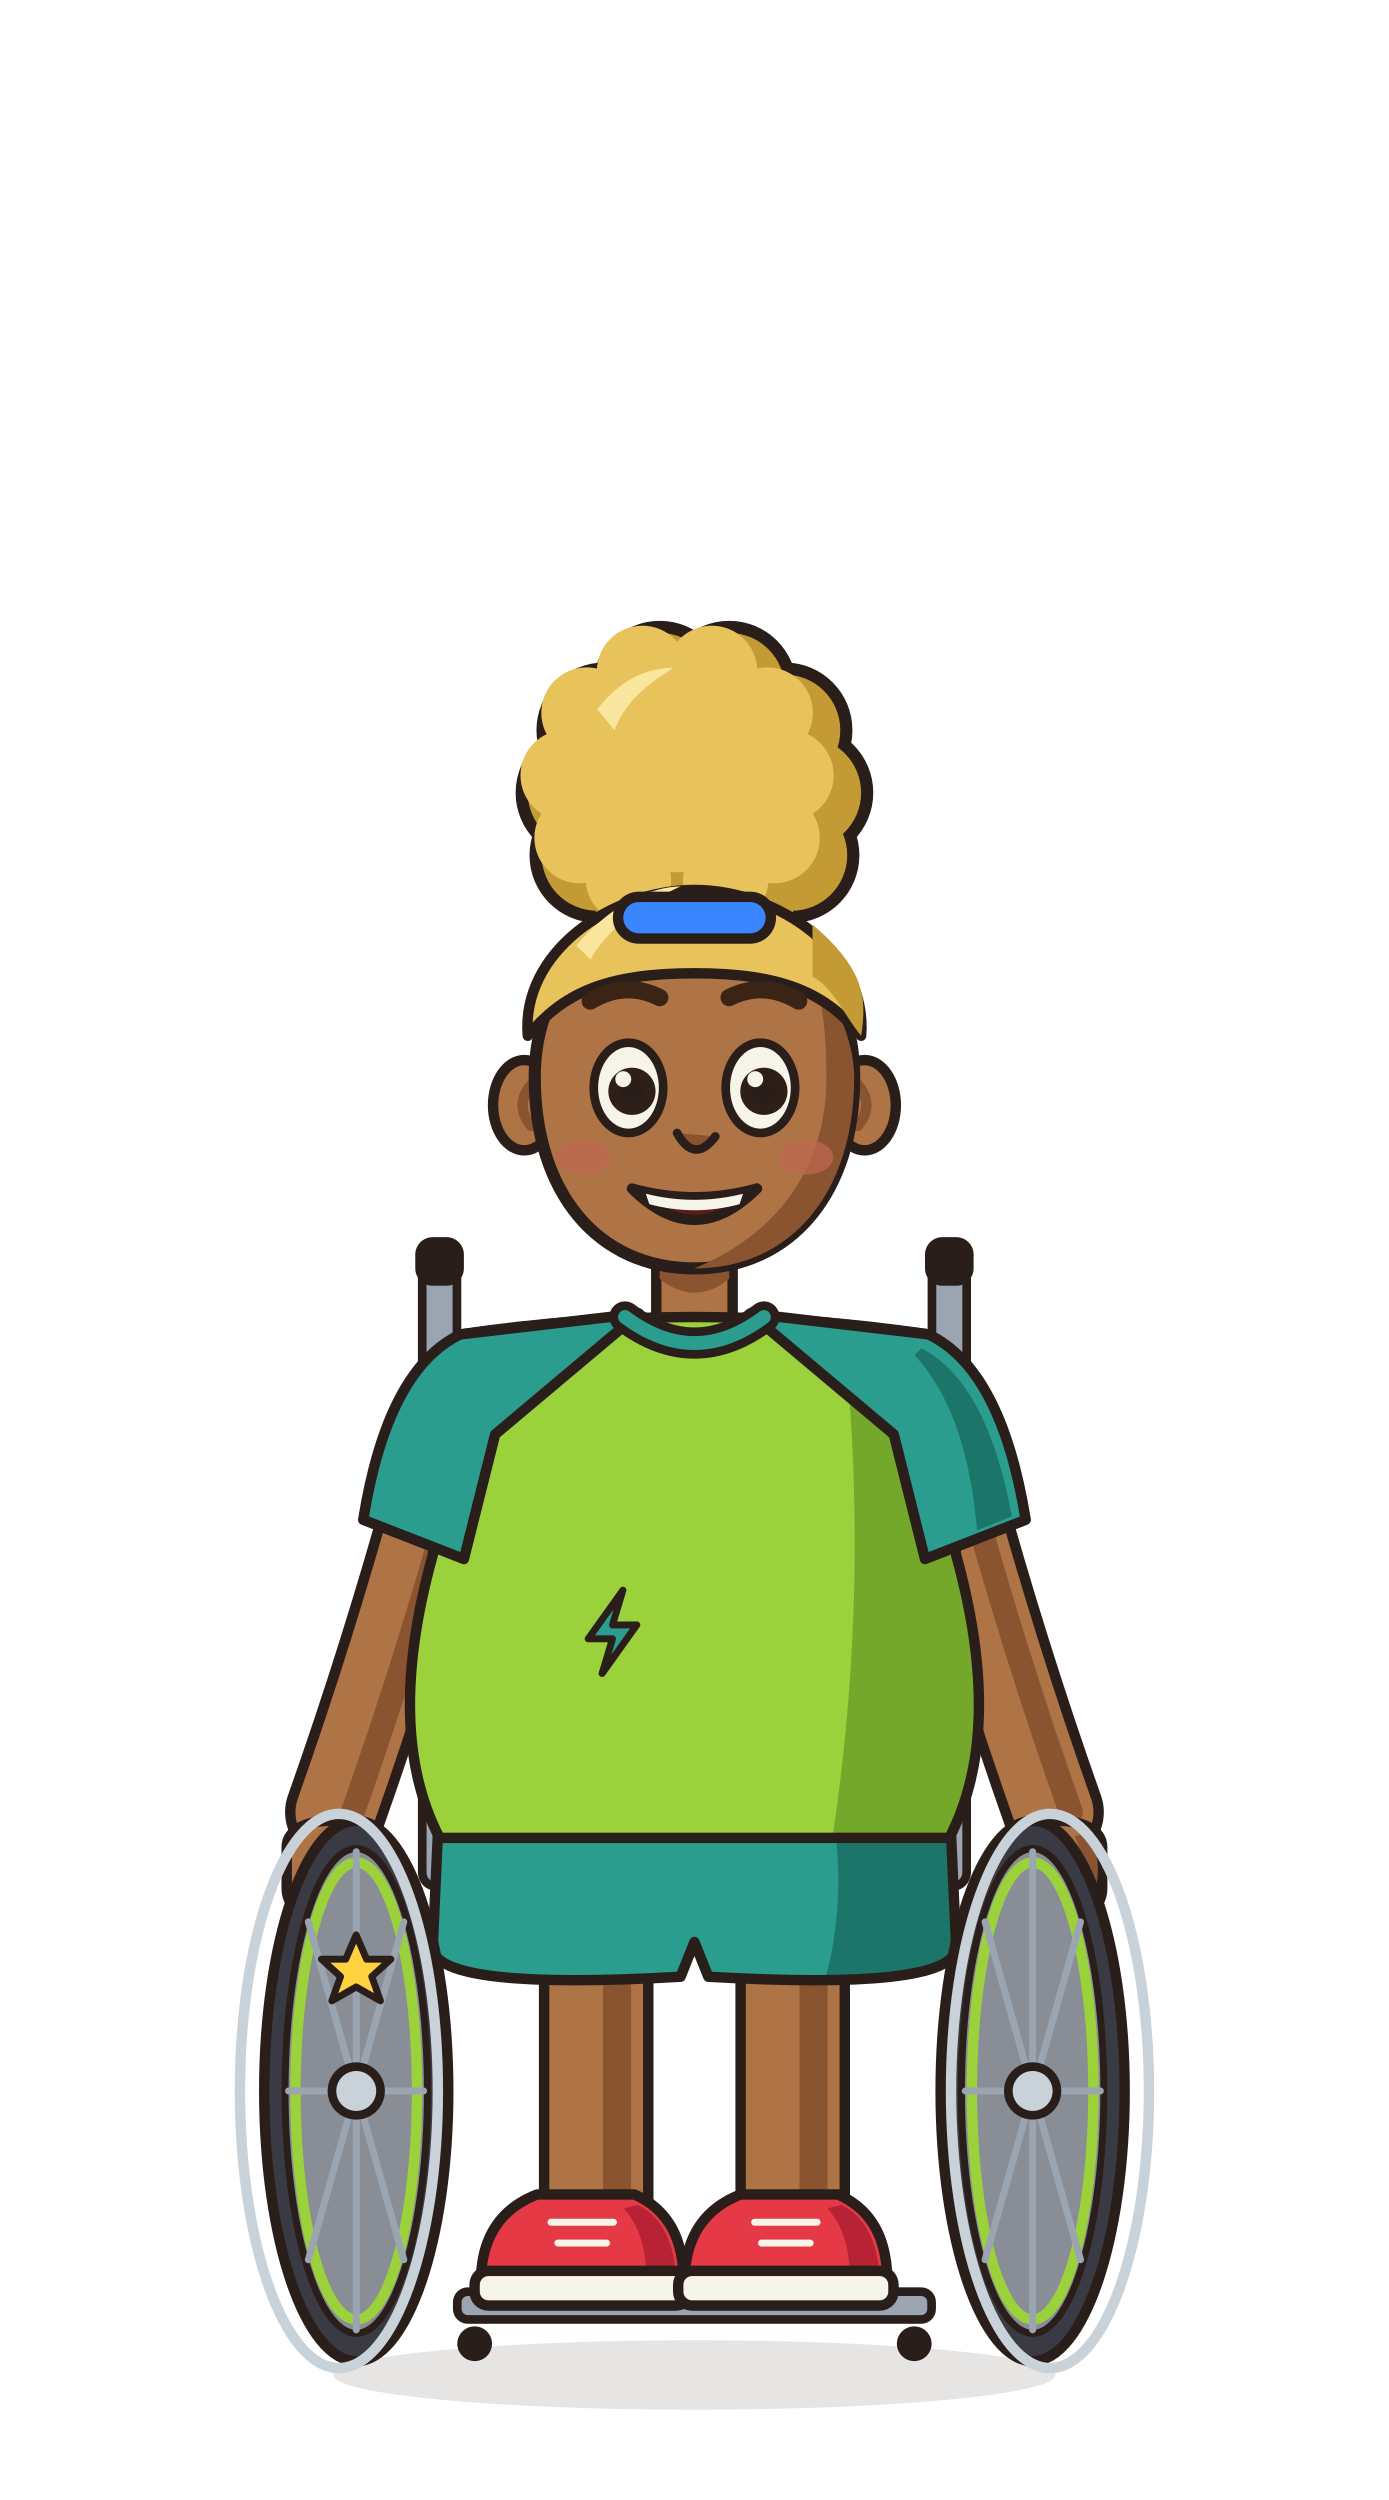
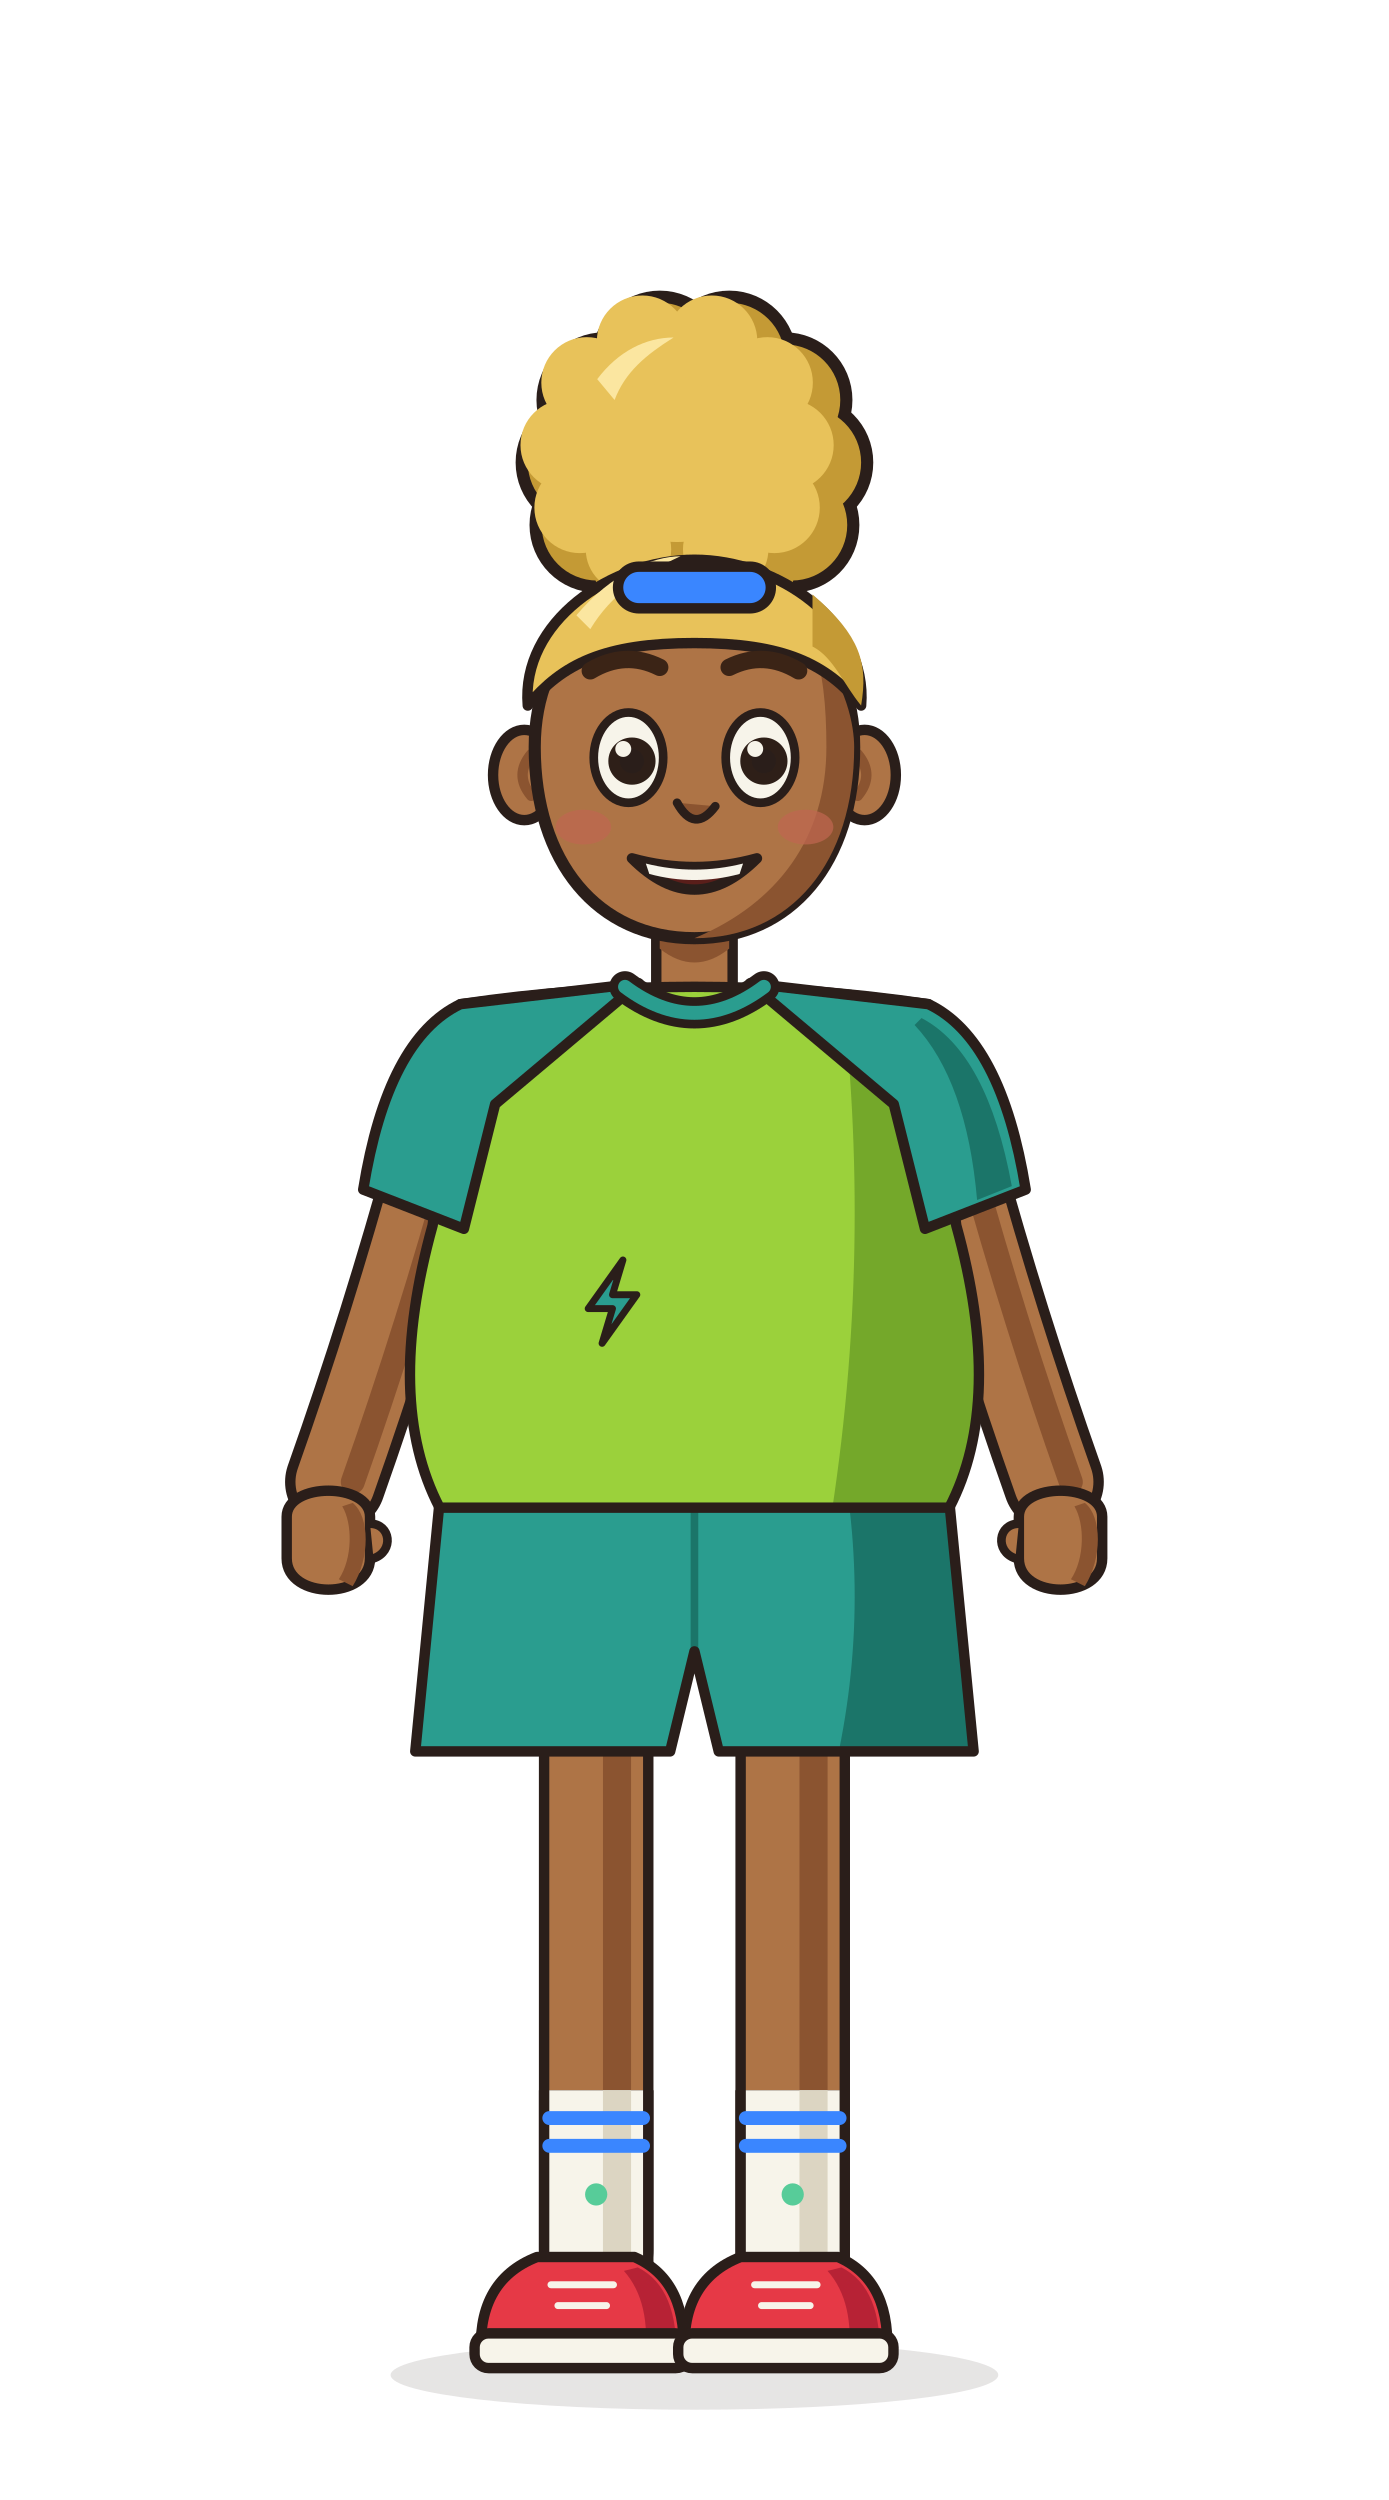
<svg xmlns="http://www.w3.org/2000/svg" viewBox="0 0 400 720" width="400" height="720" stroke-linejoin="round" stroke-linecap="round">
-   <g transform="translate(0 184.3)">
-     <ellipse cx="200" cy="499.7" rx="104" ry="10" fill="#2A1E1A" opacity="0.12" />
-     <rect x="121.6" y="180" width="10" height="179" rx="4" fill="#9AA5B1" stroke="#2A1E1A" stroke-width="2.5" />
-     <rect x="119.6" y="172" width="14" height="14" rx="5" fill="#2A1E1A" />
-     <rect x="268.4" y="180" width="10" height="179" rx="4" fill="#9AA5B1" stroke="#2A1E1A" stroke-width="2.5" />
-     <rect x="266.4" y="172" width="14" height="14" rx="5" fill="#2A1E1A" />
-     <rect x="128.6" y="214" width="142.9" height="135" rx="8" fill="#3A3A44" stroke="#2A1E1A" stroke-width="3" />
+   <g transform="translate(0 89.2)">
+     <ellipse cx="200" cy="594.8" rx="87.5" ry="10" fill="#2A1E1A" opacity="0.12" />
    <g>
      <circle cx="200" cy="44" r="34" fill="#2A1E1A" stroke="#2A1E1A" stroke-width="7" />
      <circle cx="232" cy="44" r="16" fill="#2A1E1A" stroke="#2A1E1A" stroke-width="7" />
      <circle cx="228" cy="62" r="16" fill="#2A1E1A" stroke="#2A1E1A" stroke-width="7" />
      <circle cx="214" cy="74" r="15" fill="#2A1E1A" stroke="#2A1E1A" stroke-width="7" />
      <circle cx="186" cy="74" r="15" fill="#2A1E1A" stroke="#2A1E1A" stroke-width="7" />
      <circle cx="172" cy="62" r="16" fill="#2A1E1A" stroke="#2A1E1A" stroke-width="7" />
      <circle cx="168" cy="44" r="16" fill="#2A1E1A" stroke="#2A1E1A" stroke-width="7" />
      <circle cx="174" cy="26" r="16" fill="#2A1E1A" stroke="#2A1E1A" stroke-width="7" />
      <circle cx="190" cy="14" r="16" fill="#2A1E1A" stroke="#2A1E1A" stroke-width="7" />
      <circle cx="210" cy="14" r="16" fill="#2A1E1A" stroke="#2A1E1A" stroke-width="7" />
      <circle cx="226" cy="26" r="16" fill="#2A1E1A" stroke="#2A1E1A" stroke-width="7" />
      <circle cx="200" cy="44" r="34" fill="#C49A35" />
      <circle cx="232" cy="44" r="16" fill="#C49A35" />
      <circle cx="228" cy="62" r="16" fill="#C49A35" />
      <circle cx="214" cy="74" r="15" fill="#C49A35" />
      <circle cx="186" cy="74" r="15" fill="#C49A35" />
      <circle cx="172" cy="62" r="16" fill="#C49A35" />
      <circle cx="168" cy="44" r="16" fill="#C49A35" />
      <circle cx="174" cy="26" r="16" fill="#C49A35" />
      <circle cx="190" cy="14" r="16" fill="#C49A35" />
      <circle cx="210" cy="14" r="16" fill="#C49A35" />
      <circle cx="226" cy="26" r="16" fill="#C49A35" />
      <circle cx="195" cy="39" r="27.9" fill="#E8C25A" />
      <circle cx="227" cy="39" r="13.1" fill="#E8C25A" />
      <circle cx="223" cy="57" r="13.1" fill="#E8C25A" />
      <circle cx="209" cy="69" r="12.3" fill="#E8C25A" />
      <circle cx="181" cy="69" r="12.3" fill="#E8C25A" />
      <circle cx="167" cy="57" r="13.1" fill="#E8C25A" />
      <circle cx="163" cy="39" r="13.1" fill="#E8C25A" />
      <circle cx="169" cy="21" r="13.1" fill="#E8C25A" />
      <circle cx="185" cy="9" r="13.1" fill="#E8C25A" />
      <circle cx="205" cy="9" r="13.1" fill="#E8C25A" />
      <circle cx="221" cy="21" r="13.1" fill="#E8C25A" />
    </g>
    <path d="M172 20 C178 12 186 8 194 8 C186 13 180 18 177 26 Z" fill="#FBE6A0" />
    <ellipse cx="151" cy="134" rx="9" ry="13" fill="#AE7446" stroke="#2A1E1A" stroke-width="3" />
    <ellipse cx="249" cy="134" rx="9" ry="13" fill="#AE7446" stroke="#2A1E1A" stroke-width="3" />
    <path d="M153 128 Q148 134 153 140 M247 128 Q252 134 247 140" fill="none" stroke="#8B5430" stroke-width="3" />
    <rect x="189" y="172" width="22" height="30.8" fill="#AE7446" stroke="#2A1E1A" stroke-width="3" />
    <path d="M190 176 Q200 186 210 176 L210 184 Q200 192 190 184 Z" fill="#8B5430" />
    <g fill="none">
-       <path d="M171.7 379 L171.7 455.7" fill="none" stroke="#2A1E1A" stroke-width="33" />
-       <path d="M171.7 379 L171.7 455.7" fill="none" stroke="#AE7446" stroke-width="27" />
+       <path d="M171.7 376.4 L171.7 558.8" fill="none" stroke="#2A1E1A" stroke-width="33" />
+       <path d="M171.7 376.4 L171.7 558.8" fill="none" stroke="#AE7446" stroke-width="27" />
      <g transform="translate(6 0)">
-         <path d="M171.7 379 L171.7 455.7" fill="none" stroke="#8B5430" stroke-width="8.1" />
+         <path d="M171.7 376.4 L171.7 558.8" fill="none" stroke="#8B5430" stroke-width="8.1" />
      </g>
    </g>
    <g fill="none">
-       <path d="M228.3 379 L228.3 455.7" fill="none" stroke="#2A1E1A" stroke-width="33" />
-       <path d="M228.3 379 L228.3 455.7" fill="none" stroke="#AE7446" stroke-width="27" />
+       <path d="M228.3 376.4 L228.3 558.8" fill="none" stroke="#2A1E1A" stroke-width="33" />
+       <path d="M228.3 376.4 L228.3 558.8" fill="none" stroke="#AE7446" stroke-width="27" />
      <g transform="translate(6 0)">
-         <path d="M228.3 379 L228.3 455.7" fill="none" stroke="#8B5430" stroke-width="8.1" />
+         <path d="M228.3 376.4 L228.3 558.8" fill="none" stroke="#8B5430" stroke-width="8.1" />
      </g>
    </g>
-     <rect x="131.7" y="475.7" width="136.6" height="8" rx="3" fill="#9AA5B1" stroke="#2A1E1A" stroke-width="2.5" />
-     <path d="M138.679 477.703 Q136.679 454.703 154.679 447.703 L182.679 447.703 Q198.679 454.703 196.679 477.703 Z" fill="#E63946" stroke="#2A1E1A" stroke-width="3" />
-     <path d="M183.679 450.703 Q195.679 456.703 194.679 477.703 L185.679 477.703 Q187.679 460.703 179.679 451.703 Z" fill="#B72235" />
-     <path d="M158.679 455.703 L176.679 455.703 M160.679 461.703 L174.679 461.703" fill="none" stroke="#F7F4EA" stroke-width="2" />
-     <rect x="136.679" y="469.703" width="62" height="10" rx="4" fill="#F7F4EA" stroke="#2A1E1A" stroke-width="3" />
-     <path d="M197.321 477.703 Q195.321 454.703 213.321 447.703 L241.321 447.703 Q257.321 454.703 255.321 477.703 Z" fill="#E63946" stroke="#2A1E1A" stroke-width="3" />
-     <path d="M242.321 450.703 Q254.321 456.703 253.321 477.703 L244.321 477.703 Q246.321 460.703 238.321 451.703 Z" fill="#B72235" />
-     <path d="M217.321 455.703 L235.321 455.703 M219.321 461.703 L233.321 461.703" fill="none" stroke="#F7F4EA" stroke-width="2" />
-     <rect x="195.321" y="469.703" width="62" height="10" rx="4" fill="#F7F4EA" stroke="#2A1E1A" stroke-width="3" />
-     <clipPath id="KID052-lap">
-       <path d="M126.6 333 L273.4 333 L275.4 377 Q273.4 389 204 385 L200 375 L196 385 Q126.6 389 124.6 377 Z" />
+     <g fill="none" stroke-linecap="butt">
+       <path d="M171.7 512.8 L171.7 562.8" fill="none" stroke="#2A1E1A" stroke-width="33" />
+       <path d="M171.7 512.8 L171.7 562.8" fill="none" stroke="#F7F4EA" stroke-width="27" />
+       <g transform="translate(6 0)">
+         <path d="M171.7 512.8 L171.7 562.8" fill="none" stroke="#DCD5C2" stroke-width="8.1" />
+       </g>
+     </g>
+     <path d="M158.2 520.8 l27 0 M158.2 528.8 l27 0" fill="none" stroke="#3A86FF" stroke-width="4" />
+     <circle cx="171.7" cy="542.8" r="3.2" fill="#57CC99" />
+     <g fill="none" stroke-linecap="butt">
+       <path d="M228.3 512.8 L228.3 562.8" fill="none" stroke="#2A1E1A" stroke-width="33" />
+       <path d="M228.3 512.8 L228.3 562.8" fill="none" stroke="#F7F4EA" stroke-width="27" />
+       <g transform="translate(6 0)">
+         <path d="M228.3 512.8 L228.3 562.8" fill="none" stroke="#DCD5C2" stroke-width="8.1" />
+       </g>
+     </g>
+     <path d="M214.8 520.8 l27 0 M214.8 528.8 l27 0" fill="none" stroke="#3A86FF" stroke-width="4" />
+     <circle cx="228.3" cy="542.8" r="3.2" fill="#57CC99" />
+     <path d="M138.679 590.811 Q136.679 567.811 154.679 560.811 L182.679 560.811 Q198.679 567.811 196.679 590.811 Z" fill="#E63946" stroke="#2A1E1A" stroke-width="3" />
+     <path d="M183.679 563.811 Q195.679 569.811 194.679 590.811 L185.679 590.811 Q187.679 573.811 179.679 564.811 Z" fill="#B72235" />
+     <path d="M158.679 568.811 L176.679 568.811 M160.679 574.811 L174.679 574.811" fill="none" stroke="#F7F4EA" stroke-width="2" />
+     <rect x="136.679" y="582.811" width="62" height="10" rx="4" fill="#F7F4EA" stroke="#2A1E1A" stroke-width="3" />
+     <path d="M197.321 590.811 Q195.321 567.811 213.321 560.811 L241.321 560.811 Q257.321 567.811 255.321 590.811 Z" fill="#E63946" stroke="#2A1E1A" stroke-width="3" />
+     <path d="M242.321 563.811 Q254.321 569.811 253.321 590.811 L244.321 590.811 Q246.321 573.811 238.321 564.811 Z" fill="#B72235" />
+     <path d="M217.321 568.811 L235.321 568.811 M219.321 574.811 L233.321 574.811" fill="none" stroke="#F7F4EA" stroke-width="2" />
+     <rect x="195.321" y="582.811" width="62" height="10" rx="4" fill="#F7F4EA" stroke="#2A1E1A" stroke-width="3" />
+     <clipPath id="KID052-shorts">
+       <path d="M127.6 333 L272.4 333 L280.4 415.2 L207 415.2 L200 386.4 L193 415.2 L119.6 415.2 Z" />
    </clipPath>
-     <path d="M126.6 333 L273.4 333 L275.4 377 Q273.4 389 204 385 L200 375 L196 385 Q126.6 389 124.6 377 Z" fill="#2A9D8F" />
-     <g clip-path="url(#KID052-lap)">
-       <path d="M237.1 327 Q247.1 362 234.1 397 L360 397 L360 327 Z" fill="#1B7569" />
+     <path d="M127.6 333 L272.4 333 L280.4 415.2 L207 415.2 L200 386.4 L193 415.2 L119.6 415.2 Z" fill="#2A9D8F" />
+     <g clip-path="url(#KID052-shorts)">
+       <path d="M241.8 327 Q251.8 377.1 238.8 427.162 L360 427.162 L360 327 Z" fill="#1B7569" />
+       <path d="M200 386.4 L200 343 M127.6 343 L272.4 343" fill="none" stroke="#1B7569" stroke-width="2.2" />
    </g>
-     <path d="M126.6 333 L273.4 333 L275.4 377 Q273.4 389 204 385 L200 375 L196 385 Q126.6 389 124.6 377 Z" fill="none" stroke="#2A1E1A" stroke-width="3" />
+     <path d="M127.6 333 L272.4 333 L280.4 415.2 L207 415.2 L200 386.4 L193 415.2 L119.6 415.2 Z" fill="none" stroke="#2A1E1A" stroke-width="3" />
    <g fill="none">
      <path d="M125.6 245.2 Q112.6 292.4 96.6 337.6" fill="none" stroke="#2A1E1A" stroke-width="29" />
      <path d="M125.6 245.2 Q112.6 292.4 96.6 337.6" fill="none" stroke="#AE7446" stroke-width="23" />
      <g transform="translate(5 0)">
        <path d="M125.6 245.2 Q112.6 292.4 96.6 337.6" fill="none" stroke="#8B5430" stroke-width="6.9" />
      </g>
    </g>
    <g fill="none">
      <path d="M274.4 245.2 Q287.4 292.4 303.4 337.6" fill="none" stroke="#2A1E1A" stroke-width="29" />
      <path d="M274.4 245.2 Q287.4 292.4 303.4 337.6" fill="none" stroke="#AE7446" stroke-width="23" />
      <g transform="translate(5 0)">
        <path d="M274.4 245.2 Q287.4 292.4 303.4 337.6" fill="none" stroke="#8B5430" stroke-width="6.9" />
      </g>
    </g>
    <clipPath id="KID052-top">
      <path d="M132.6 200 Q200 190 267.4 200 L275.4 263.7 Q289.4 314.3 273.4 345 L126.6 345 Q110.6 314.3 124.6 263.7 Z" />
    </clipPath>
    <path d="M132.6 200 Q200 190 267.4 200 L275.4 263.7 Q289.4 314.3 273.4 345 L126.6 345 Q110.6 314.3 124.6 263.7 Z" fill="#9BD13B" />
    <g clip-path="url(#KID052-top)">
      <path d="M241.8 190 Q251.8 270.5 238.8 351 L360 351 L360 190 Z" fill="#74A82A" />
      <path d="M179.399 273.676 L169.399 287.676 L176.399 287.676 L173.399 297.676 L183.399 283.676 L176.399 283.676 Z" fill="#2A9D8F" stroke="#2A1E1A" stroke-width="2" />
    </g>
    <path d="M132.6 200 Q200 190 267.4 200 L275.4 263.7 Q289.4 314.3 273.4 345 L126.6 345 Q110.6 314.3 124.6 263.7 Z" fill="none" stroke="#2A1E1A" stroke-width="3" />
    <path d="M184 194 L132.6 200 Q111.6 210 104.6 253.4 L133.6 264.7 L142.6 228.8 Z" fill="#2A9D8F" stroke="#2A1E1A" stroke-width="3" />
    <path d="M216 194 L267.4 200 Q288.4 210 295.4 253.4 L266.4 264.7 L257.4 228.8 Z" fill="#2A9D8F" stroke="#2A1E1A" stroke-width="3" />
    <path d="M265.4 204 Q284.4 214 291.4 252.4 L281.4 256.4 Q278.4 222 263.4 206 Z" fill="#1B7569" />
    <path d="M180 195 Q200 210 220 195" fill="none" stroke="#2A1E1A" stroke-width="9" />
    <path d="M180 195 Q200 210 220 195" fill="none" stroke="#2A9D8F" stroke-width="4" />
    <path d="M82.568 347.622 C82.568 337.622 106.568 337.622 106.568 347.622 L106.568 359.622 C106.568 371.622 82.568 371.622 82.568 359.622 Z" fill="#AE7446" stroke="#2A1E1A" stroke-width="3" />
    <path d="M101.568 343.622 C106.568 347.622 106.568 359.622 101.568 367.622 L97.568 365.622 C101.568 359.622 101.568 349.622 98.568 344.622 Z" fill="#8B5430" />
    <path d="M106.568 349.622 C112.568 349.622 113.568 357.622 107.568 359.622" fill="#AE7446" stroke="#2A1E1A" stroke-width="2.5" />
    <path d="M293.432 347.622 C293.432 337.622 317.432 337.622 317.432 347.622 L317.432 359.622 C317.432 371.622 293.432 371.622 293.432 359.622 Z" fill="#AE7446" stroke="#2A1E1A" stroke-width="3" />
    <path d="M312.432 343.622 C317.432 347.622 317.432 359.622 312.432 367.622 L308.432 365.622 C312.432 359.622 312.432 349.622 309.432 344.622 Z" fill="#8B5430" />
    <path d="M293.432 349.622 C287.432 349.622 286.432 357.622 292.432 359.622" fill="#AE7446" stroke="#2A1E1A" stroke-width="2.5" />
-     <ellipse cx="102.6" cy="417.9" rx="26.5" ry="77.8" fill="#3A3A44" stroke="#2A1E1A" stroke-width="3" />
-     <ellipse cx="102.6" cy="417.9" rx="20.5" ry="69.8" fill="#C9D1D9" stroke="#2A1E1A" stroke-width="2" fill-opacity="0.55" />
-     <ellipse cx="102.6" cy="417.9" rx="17.5" ry="65.8" fill="none" stroke="#9BD13B" stroke-width="3" />
-     <path d="M83.1 417.9 L122 417.9" fill="none" stroke="#9AA5B1" stroke-width="2" />
-     <path d="M88.8 369.2 L116.3 466.5" fill="none" stroke="#9AA5B1" stroke-width="2" />
-     <path d="M102.6 349 L102.6 486.7" fill="none" stroke="#9AA5B1" stroke-width="2" />
-     <path d="M116.3 369.2 L88.8 466.5" fill="none" stroke="#9AA5B1" stroke-width="2" />
-     <ellipse cx="97.6" cy="417.9" rx="28.5" ry="79.8" fill="none" stroke="#C9D1D9" stroke-width="3" />
-     <circle cx="102.6" cy="417.9" r="7" fill="#C9D1D9" stroke="#2A1E1A" stroke-width="2.5" />
-     <ellipse cx="297.4" cy="417.9" rx="26.5" ry="77.8" fill="#3A3A44" stroke="#2A1E1A" stroke-width="3" />
-     <ellipse cx="297.4" cy="417.9" rx="20.5" ry="69.8" fill="#C9D1D9" stroke="#2A1E1A" stroke-width="2" fill-opacity="0.55" />
-     <ellipse cx="297.4" cy="417.9" rx="17.5" ry="65.8" fill="none" stroke="#9BD13B" stroke-width="3" />
-     <path d="M278 417.9 L316.9 417.9" fill="none" stroke="#9AA5B1" stroke-width="2" />
-     <path d="M283.7 369.2 L311.2 466.5" fill="none" stroke="#9AA5B1" stroke-width="2" />
-     <path d="M297.4 349 L297.4 486.7" fill="none" stroke="#9AA5B1" stroke-width="2" />
-     <path d="M311.2 369.2 L283.7 466.5" fill="none" stroke="#9AA5B1" stroke-width="2" />
-     <ellipse cx="302.4" cy="417.9" rx="28.5" ry="79.8" fill="none" stroke="#C9D1D9" stroke-width="3" />
-     <circle cx="297.4" cy="417.9" r="7" fill="#C9D1D9" stroke="#2A1E1A" stroke-width="2.5" />
-     <path d="M102.568 372.946 L105.568 379.946 L112.568 379.946 L107.068 384.946 L109.568 391.946 L102.568 387.946 L95.568 391.946 L98.068 384.946 L92.568 379.946 L99.568 379.946 Z" fill="#FFD23F" stroke="#2A1E1A" stroke-width="2" />
-     <rect x="131.7" y="485.7" width="10" height="10" rx="5" fill="#2A1E1A" />
-     <rect x="258.3" y="485.7" width="10" height="10" rx="5" fill="#2A1E1A" />
    <path d="M154 126 C154 96 175 80 200 80 C225 80 246 96 246 126 C246 159 228 181 200 181 C172 181 154 159 154 126 Z" fill="#AE7446" stroke="#2A1E1A" stroke-width="3.5" />
    <path d="M234 96 C244 108 246 120 246 126 C246 159 228 181 200 181 C224 171 238 152 238 126 C238 114 237 104 234 96 Z" fill="#8B5430" />
    <ellipse cx="168" cy="149" rx="8" ry="5" fill="#BF6650" opacity="0.72" />
    <ellipse cx="232" cy="149" rx="8" ry="5" fill="#BF6650" opacity="0.72" />
    <ellipse cx="181" cy="129" rx="10" ry="13" fill="#F7F4EA" stroke="#2A1E1A" stroke-width="2.5" />
    <circle cx="182" cy="130" r="6.8" fill="#2E1F18" />
    <circle cx="182" cy="130" r="3.5" fill="#2A1E1A" />
    <circle cx="179.5" cy="126.5" r="2.3" fill="#F7F4EA" />
    <ellipse cx="219" cy="129" rx="10" ry="13" fill="#F7F4EA" stroke="#2A1E1A" stroke-width="2.5" />
    <circle cx="220" cy="130" r="6.8" fill="#2E1F18" />
    <circle cx="220" cy="130" r="3.5" fill="#2A1E1A" />
    <circle cx="217.5" cy="126.5" r="2.3" fill="#F7F4EA" />
    <path d="M195 142 Q200 151 206 143" fill="#8B5430" stroke="#2A1E1A" stroke-width="2.5" />
    <path d="M182 158 Q200 176 218 158 Q200 163 182 158 Z" fill="#5A1E1A" stroke="#2A1E1A" stroke-width="3" />
    <path d="M186 159.5 Q200 163 214 159.5 L213 162.5 Q200 166 187 162.5 Z" fill="#F7F4EA" />
    <path d="M152 114 C150 90 176 72 200 72 C224 72 250 90 248 114 C238 102 226 96 200 96 C174 96 162 102 152 114 Z" fill="#E8C25A" stroke="#2A1E1A" stroke-width="3" />
    <path d="M234 82 C248 94 250 102 248 114 C243 108 240 100 234 97 Z" fill="#C49A35" />
    <path d="M166 88 C176 76 188 71 196 71 C185 76 176 82 170 92 Z" fill="#FBE6A0" />
    <rect x="178" y="74" width="44" height="12" rx="6" fill="#3A86FF" stroke="#2A1E1A" stroke-width="3" />
    <path d="M170 104 Q180 98 190 103" fill="none" stroke="#3B2416" stroke-width="5" />
    <path d="M210 103 Q220 98 230 104" fill="none" stroke="#3B2416" stroke-width="5" />
  </g>
</svg>
